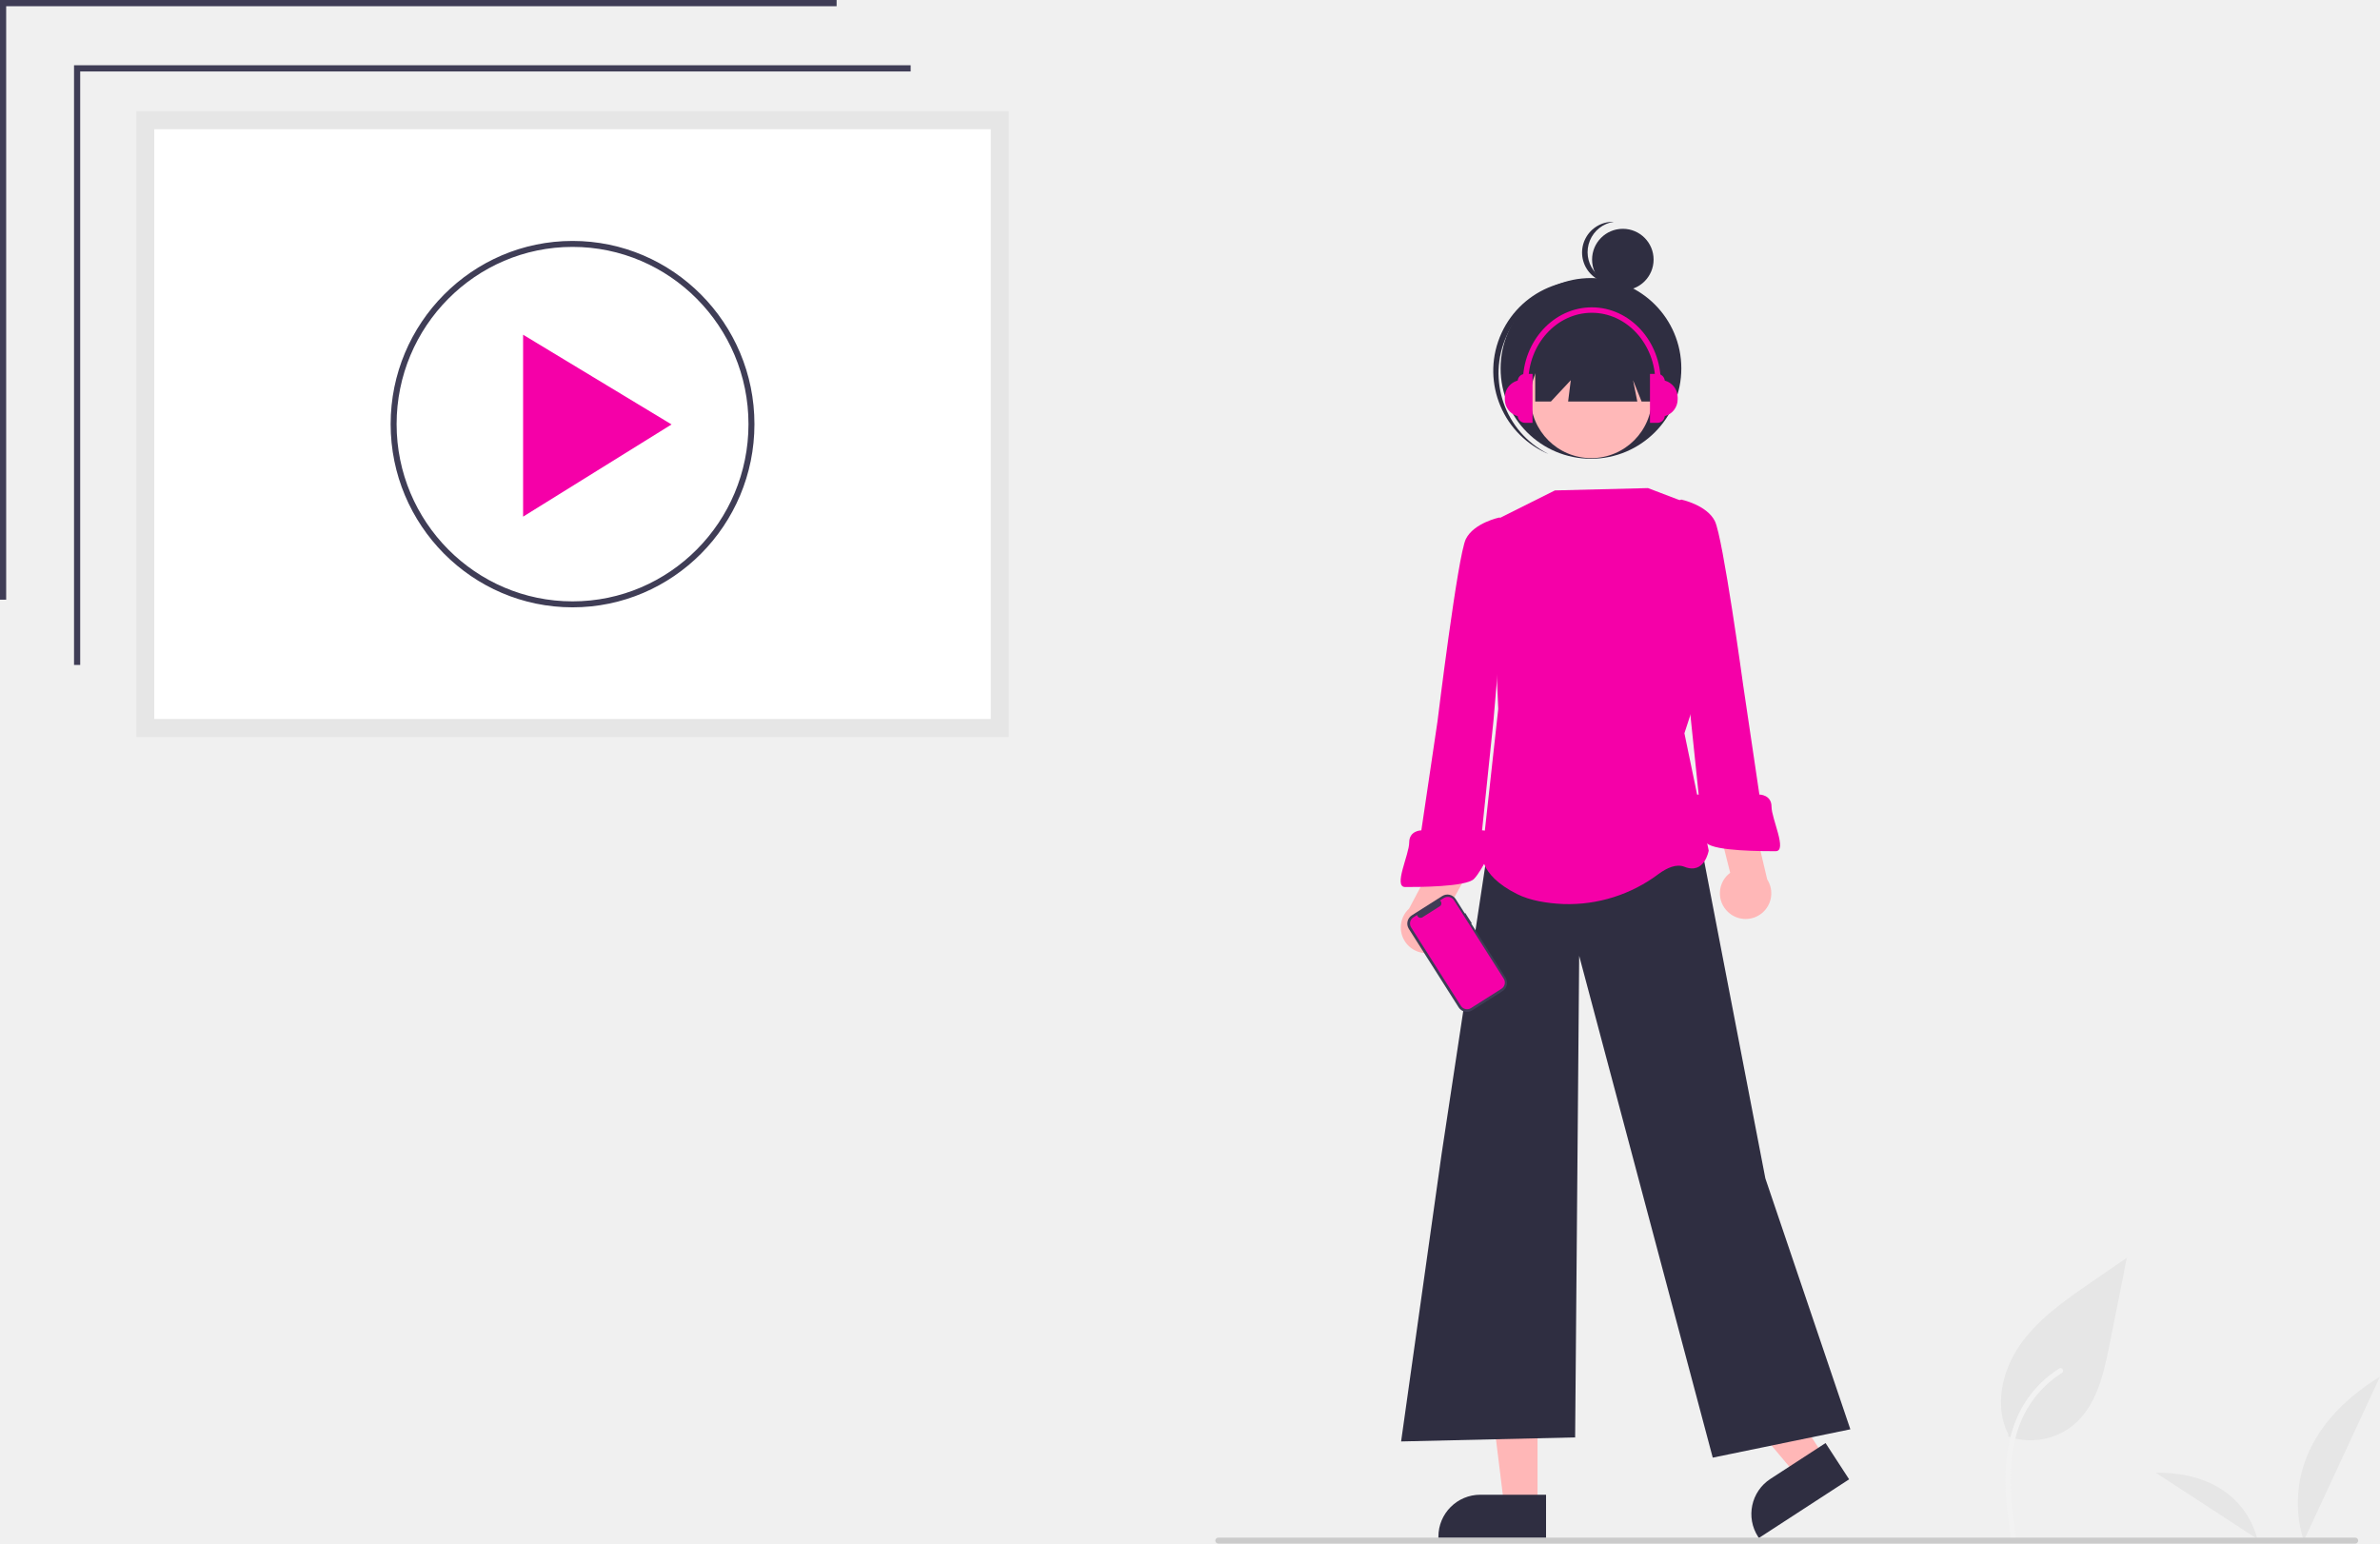
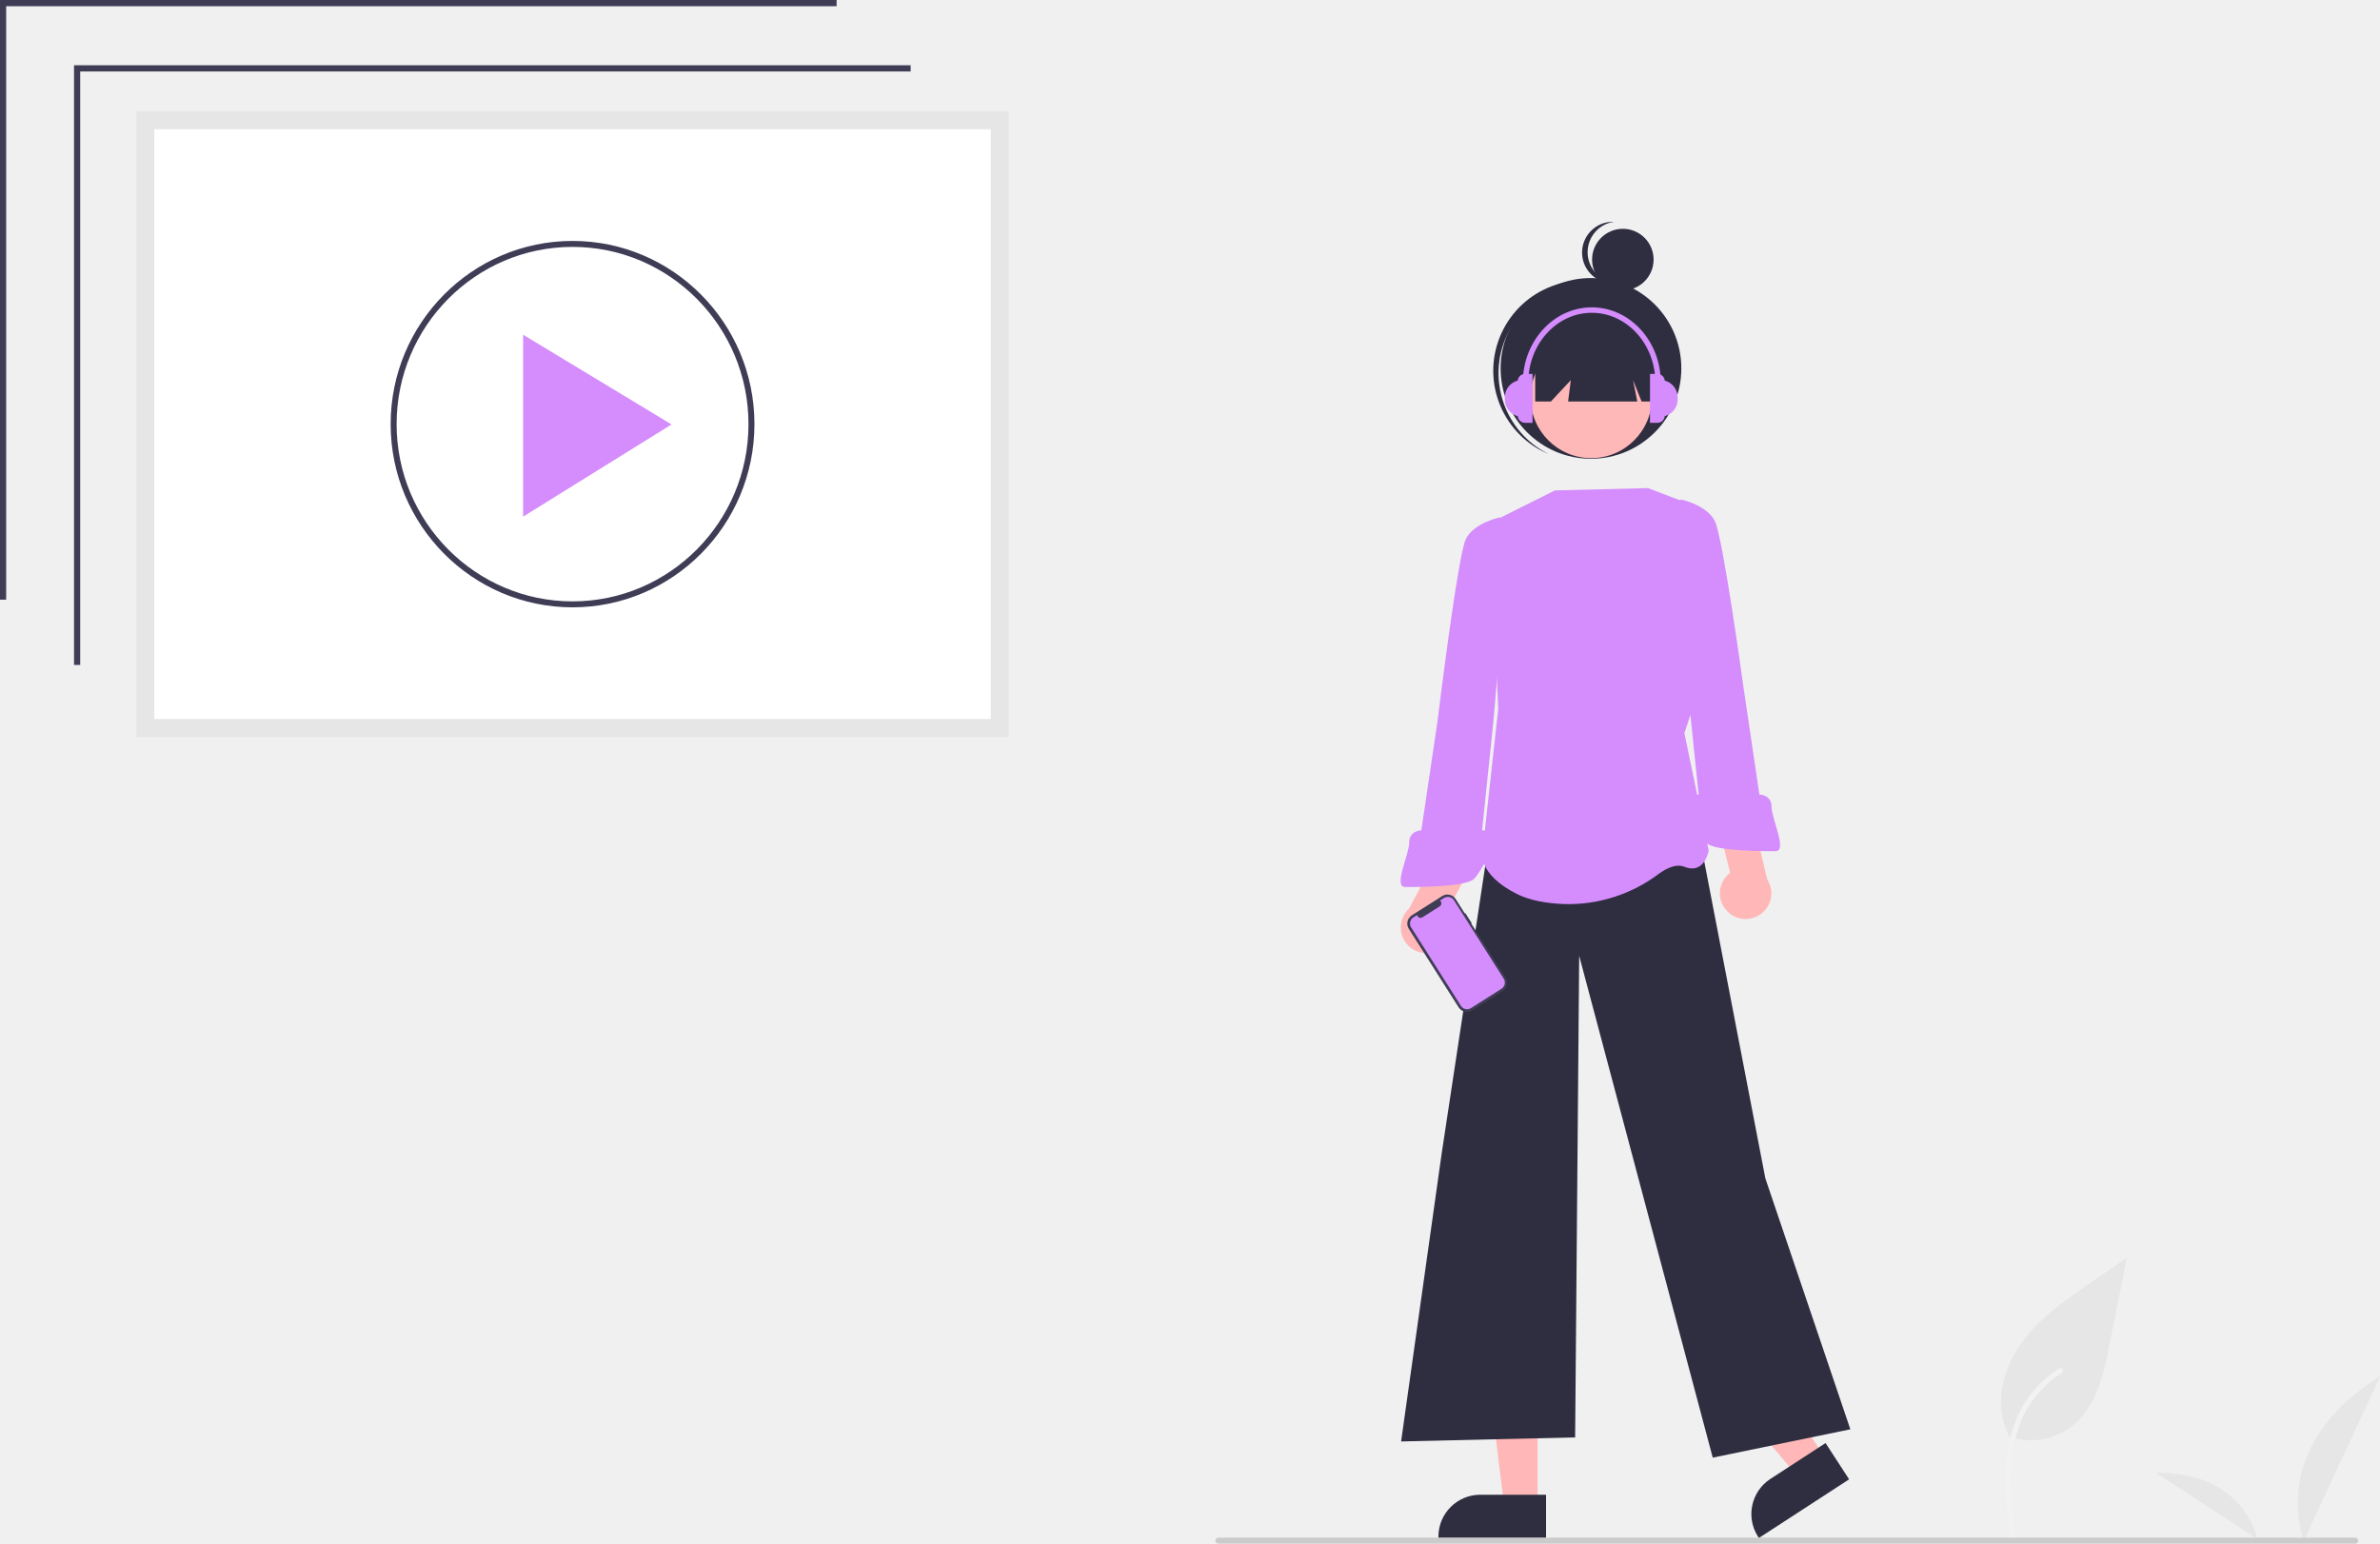
<svg xmlns="http://www.w3.org/2000/svg" data-name="Layer 1" width="797.587" height="517.337" viewBox="0 0 797.587 517.337">
-   <path id="fd60ad6d-234f-4794-b327-6c250fb58182-84" data-name="Path 461" d="M874.159,672.756a22.728,22.728,0,0,0,21.947-3.866c7.687-6.452,10.1-17.081,12.058-26.924l5.8-29.112-12.143,8.362c-8.733,6.013-17.662,12.219-23.709,20.929s-8.686,20.6-3.828,30.024" transform="translate(-201.2063 -191.3313)" fill="#e6e6e6" />
-   <path id="bb4d4dd3-dbdc-44b5-88db-bf6307e476a1-85" data-name="Path 462" d="M875.197,708.002c-1.229-8.953-2.493-18.02-1.631-27.069.766-8.036,3.217-15.885,8.209-22.321a37.132,37.132,0,0,1,9.527-8.633c.953-.6,1.829.909.881,1.507a35.3,35.3,0,0,0-13.963,16.847c-3.04,7.732-3.528,16.161-3,24.374.317,4.967.988,9.9,1.665,14.83a.9.9,0,0,1-.61,1.074.878.878,0,0,1-1.074-.61Z" transform="translate(-201.2063 -191.3313)" fill="#f2f2f2" />
-   <path id="fe08dba1-9a00-49ac-809e-caf1a04d3592-86" data-name="Path 482" d="M973.289,707.644s-12.753-31.391,25.505-54.934Z" transform="translate(-201.2063 -191.3313)" fill="#e6e6e6" />
-   <path id="ae08b72c-0170-4ceb-bc44-c76ada017e82-87" data-name="Path 483" d="M957.605,707.072s-3.89-22.374-34-22.182Z" transform="translate(-201.2063 -191.3313)" fill="#e6e6e6" />
+   <path id="fd60ad6d-234f-4794-b327-6c250fb58182-229" data-name="Path 461" d="M874.159,672.756a22.728,22.728,0,0,0,21.947-3.866c7.687-6.452,10.1-17.081,12.058-26.924l5.8-29.112-12.143,8.362c-8.733,6.013-17.662,12.219-23.709,20.929s-8.686,20.6-3.828,30.024" transform="translate(-201.2063 -191.3313)" fill="#e6e6e6" />
+   <path id="bb4d4dd3-dbdc-44b5-88db-bf6307e476a1-230" data-name="Path 462" d="M875.197,708.002c-1.229-8.953-2.493-18.02-1.631-27.069.766-8.036,3.217-15.885,8.209-22.321a37.132,37.132,0,0,1,9.527-8.633c.953-.6,1.829.909.881,1.507a35.3,35.3,0,0,0-13.963,16.847c-3.04,7.732-3.528,16.161-3,24.374.317,4.967.988,9.9,1.665,14.83a.9.9,0,0,1-.61,1.074.878.878,0,0,1-1.074-.61Z" transform="translate(-201.2063 -191.3313)" fill="#f2f2f2" />
+   <path id="fe08dba1-9a00-49ac-809e-caf1a04d3592-231" data-name="Path 482" d="M973.289,707.644s-12.753-31.391,25.505-54.934Z" transform="translate(-201.2063 -191.3313)" fill="#e6e6e6" />
+   <path id="ae08b72c-0170-4ceb-bc44-c76ada017e82-232" data-name="Path 483" d="M957.605,707.072s-3.89-22.374-34-22.182Z" transform="translate(-201.2063 -191.3313)" fill="#e6e6e6" />
  <path d="M252.899,432.361H533.257V234.599H252.899Z" transform="translate(-201.2063 -191.3313)" fill="#fff" />
  <path d="M539.257,438.361H246.899V228.599H539.257Zm-286.358-6H533.257V234.599H252.899Z" transform="translate(-201.2063 -191.3313)" fill="#e6e6e6" />
  <polygon points="26.878 222.855 24.811 222.855 24.811 21.869 305.177 21.869 305.177 23.952 26.878 23.952 26.878 222.855" fill="#3f3d56" />
  <polygon points="2.068 200.986 0 200.986 0 0 280.366 0 280.366 2.083 2.068 2.083 2.068 200.986" fill="#3f3d56" />
  <ellipse cx="191.872" cy="142.148" rx="59.959" ry="60.4" fill="#fff" />
  <path d="M393.078,394.88c-33.613,0-60.959-27.544-60.959-61.4s27.346-61.4,60.959-61.4c33.613,0,60.959,27.544,60.959,61.4S426.691,394.88,393.078,394.88Zm0-120.8c-32.51,0-58.959,26.646-58.959,59.4s26.449,59.4,58.959,59.4,58.959-26.646,58.959-59.4S425.589,274.08,393.078,274.08Z" transform="translate(-201.2063 -191.3313)" fill="#3f3d56" />
-   <polygon points="175.301 112.182 175.301 173.156 225.051 142.252 175.301 112.182" fill="#f500a8" />
+   <polygon points="175.301 112.182 175.301 173.156 225.051 142.252 175.301 112.182" fill="#d58cfc" />
  <polygon points="515.259 504.614 504.072 504.614 498.75 461.462 515.261 461.462 515.259 504.614" fill="#ffb7b7" />
  <path d="M719.319,706.79l-36.074-.001v-.456a14.042,14.042,0,0,1,14.041-14.041h.001l22.033.001Z" transform="translate(-201.2063 -191.3313)" fill="#2f2e41" />
  <polygon points="611.378 488.26 601.998 494.358 574.014 461.081 587.858 452.081 611.378 488.26" fill="#ffb7b7" />
  <path d="M820.887,687.129l-30.244,19.662-.249-.383a14.042,14.042,0,0,1,4.118-19.425l.001-0,18.472-12.009Z" transform="translate(-201.2063 -191.3313)" fill="#2f2e41" />
  <circle cx="543.846" cy="86.994" r="10.308" fill="#2f2e41" />
  <path d="M735.322,282.075a10.31,10.31,0,0,1,6.662-16.402,10.306,10.306,0,1,0,1.281,20.488A10.283,10.283,0,0,1,735.322,282.075Z" transform="translate(-201.2063 -191.3313)" fill="#2f2e41" />
  <circle cx="533.167" cy="123.47" r="30.281" fill="#2f2e41" />
  <path d="M706.158,303.771a30.275,30.275,0,0,1,39.21-15.289c-.306-.153-.609-.308-.922-.452a30.281,30.281,0,0,0-25.269,55.038c.313.144.629.273.944.405A30.275,30.275,0,0,1,706.158,303.771Z" transform="translate(-201.2063 -191.3313)" fill="#2f2e41" />
  <polygon points="569.908 282.368 591.609 394.944 620.092 479.035 573.977 488.53 529.218 320.345 527.861 481.749 469.539 483.105 483.103 386.805 499.57 278.086 569.908 282.368" fill="#2f2e41" />
  <circle cx="533.262" cy="133.196" r="20.345" fill="#ffb8b8" />
-   <path d="M753.482,354.917l-31.196.782L700.585,366.549l2.713,62.391-5.259,47.778s-1.966,7.488,11.597,14.27c4.34,2.17,9.931,3.09,15.527,3.338a50.299,50.299,0,0,0,31.866-10.077c2.845-2.085,5.996-3.478,8.66-2.412,6.782,2.713,8.138-5.425,8.138-5.425l-8.138-39.334,12.207-37.403-12.329-40.151Z" transform="translate(-201.2063 -191.3313)" fill="#f500a8" />
+   <path d="M753.482,354.917l-31.196.782L700.585,366.549l2.713,62.391-5.259,47.778s-1.966,7.488,11.597,14.27c4.34,2.17,9.931,3.09,15.527,3.338a50.299,50.299,0,0,0,31.866-10.077c2.845-2.085,5.996-3.478,8.66-2.412,6.782,2.713,8.138-5.425,8.138-5.425l-8.138-39.334,12.207-37.403-12.329-40.151Z" transform="translate(-201.2063 -191.3313)" fill="#d58cfc" />
  <polygon points="514.481 111.924 514.481 134.576 519.728 134.576 526.404 127.423 525.51 134.576 548.698 134.576 547.268 127.423 550.129 134.576 553.825 134.576 553.825 111.924 514.481 111.924" fill="#2f2e41" />
-   <path d="M759.103,318.886a2.481,2.481,0,0,0-2.465-2.245h-2.49V333.052h2.49a2.481,2.481,0,0,0,2.465-2.245,5.846,5.846,0,0,0,4.326-5.641v-.639A5.846,5.846,0,0,0,759.103,318.886Z" transform="translate(-201.2063 -191.3313)" fill="#f500a8" />
-   <path d="M714.109,331.015h-2.753a5.849,5.849,0,0,1-5.849-5.849v-.639a5.849,5.849,0,0,1,5.849-5.849h2.753v12.336Z" transform="translate(-201.2063 -191.3313)" fill="#f500a8" />
-   <path d="M714.788,333.052h-2.49a2.49,2.49,0,0,1-2.49-2.49h0V319.131a2.49,2.49,0,0,1,2.49-2.49h2.49v16.411Z" transform="translate(-201.2063 -191.3313)" fill="#f500a8" />
-   <path d="M757.771,319.537h-1.825c0-12.89-9.551-23.376-21.29-23.376-11.74,0-21.291,10.486-21.291,23.376h-1.825c0-13.896,10.37-25.201,23.116-25.201C747.401,294.336,757.771,305.642,757.771,319.537Z" transform="translate(-201.2063 -191.3313)" fill="#f500a8" />
+   <path d="M759.103,318.886a2.481,2.481,0,0,0-2.465-2.245h-2.49V333.052h2.49a2.481,2.481,0,0,0,2.465-2.245,5.846,5.846,0,0,0,4.326-5.641v-.639A5.846,5.846,0,0,0,759.103,318.886Z" transform="translate(-201.2063 -191.3313)" fill="#d58cfc" />
+   <path d="M714.109,331.015h-2.753a5.849,5.849,0,0,1-5.849-5.849v-.639a5.849,5.849,0,0,1,5.849-5.849h2.753v12.336Z" transform="translate(-201.2063 -191.3313)" fill="#d58cfc" />
+   <path d="M714.788,333.052h-2.49a2.49,2.49,0,0,1-2.49-2.49h0V319.131a2.49,2.49,0,0,1,2.49-2.49h2.49v16.411Z" transform="translate(-201.2063 -191.3313)" fill="#d58cfc" />
+   <path d="M757.771,319.537h-1.825c0-12.89-9.551-23.376-21.29-23.376-11.74,0-21.291,10.486-21.291,23.376h-1.825c0-13.896,10.37-25.201,23.116-25.201C747.401,294.336,757.771,305.642,757.771,319.537Z" transform="translate(-201.2063 -191.3313)" fill="#d58cfc" />
  <path d="M683.419,509.696a8.557,8.557,0,0,0,2.574-12.866l9.398-17.148-9.028-8.253L673.432,495.832a8.603,8.603,0,0,0,9.987,13.864Z" transform="translate(-201.2063 -191.3313)" fill="#ffb7b7" />
-   <path d="M707.367,366.549l-3.651-1.789s-8.556,1.789-11.268,7.214-9.494,61.035-9.494,61.035l-5.425,36.621s-4.069,0-4.069,4.069-5.425,14.92-1.356,14.92,20.345,0,23.058-2.713,8.138-13.563,6.782-14.92-4.069-1.356-4.069-1.356l3.816-36.714Z" transform="translate(-201.2063 -191.3313)" fill="#f500a8" />
+   <path d="M707.367,366.549l-3.651-1.789s-8.556,1.789-11.268,7.214-9.494,61.035-9.494,61.035l-5.425,36.621s-4.069,0-4.069,4.069-5.425,14.92-1.356,14.92,20.345,0,23.058-2.713,8.138-13.563,6.782-14.92-4.069-1.356-4.069-1.356l3.816-36.714Z" transform="translate(-201.2063 -191.3313)" fill="#d58cfc" />
  <path d="M780.261,496.949a8.557,8.557,0,0,1,.765-13.099l-4.753-18.968,10.822-5.699,6.335,26.88a8.603,8.603,0,0,1-13.17,10.886Z" transform="translate(-201.2063 -191.3313)" fill="#ffb7b7" />
-   <path d="M766.649,420.916l3.816,36.714s-2.713,0-4.069,1.356,4.069,12.207,6.782,14.92,18.989,2.713,23.058,2.713-1.356-10.851-1.356-14.92-4.069-4.069-4.069-4.069l-5.425-36.621s-6.782-49.61-9.494-55.035-11.268-7.214-11.268-7.214L760.971,360.549Z" transform="translate(-201.2063 -191.3313)" fill="#f500a8" />
+   <path d="M766.649,420.916l3.816,36.714s-2.713,0-4.069,1.356,4.069,12.207,6.782,14.92,18.989,2.713,23.058,2.713-1.356-10.851-1.356-14.92-4.069-4.069-4.069-4.069l-5.425-36.621s-6.782-49.61-9.494-55.035-11.268-7.214-11.268-7.214L760.971,360.549Z" transform="translate(-201.2063 -191.3313)" fill="#d58cfc" />
  <path d="M692.264,497.35l-.175.111-3.043-4.796a3.287,3.287,0,0,0-4.537-1.015l-10.161,6.447a3.287,3.287,0,0,0-1.015,4.537h0l16.693,26.311a3.287,3.287,0,0,0,4.537,1.015l10.161-6.447a3.287,3.287,0,0,0,1.015-4.537l-11.484-18.101.175-.111Z" transform="translate(-201.2063 -191.3313)" fill="#3f3d56" />
-   <path d="M688.468,493.06,705.136,519.332a2.455,2.455,0,0,1-.758,3.388l-10.21,6.477a2.455,2.455,0,0,1-3.388-.758l-16.668-26.273a2.455,2.455,0,0,1,.758-3.388l1.239-.786a1.167,1.167,0,0,0,1.773.778l5.821-3.693a1.167,1.167,0,0,0,.051-1.935l1.326-.841A2.455,2.455,0,0,1,688.468,493.06Z" transform="translate(-201.2063 -191.3313)" fill="#f500a8" />
+   <path d="M688.468,493.06,705.136,519.332a2.455,2.455,0,0,1-.758,3.388l-10.21,6.477a2.455,2.455,0,0,1-3.388-.758l-16.668-26.273a2.455,2.455,0,0,1,.758-3.388l1.239-.786a1.167,1.167,0,0,0,1.773.778l5.821-3.693a1.167,1.167,0,0,0,.051-1.935l1.326-.841A2.455,2.455,0,0,1,688.468,493.06Z" transform="translate(-201.2063 -191.3313)" fill="#d58cfc" />
  <path d="M990.484,708.669h-381a1,1,0,0,1,0-2h381a1,1,0,0,1,0,2Z" transform="translate(-201.2063 -191.3313)" fill="#cbcbcb" />
</svg>
